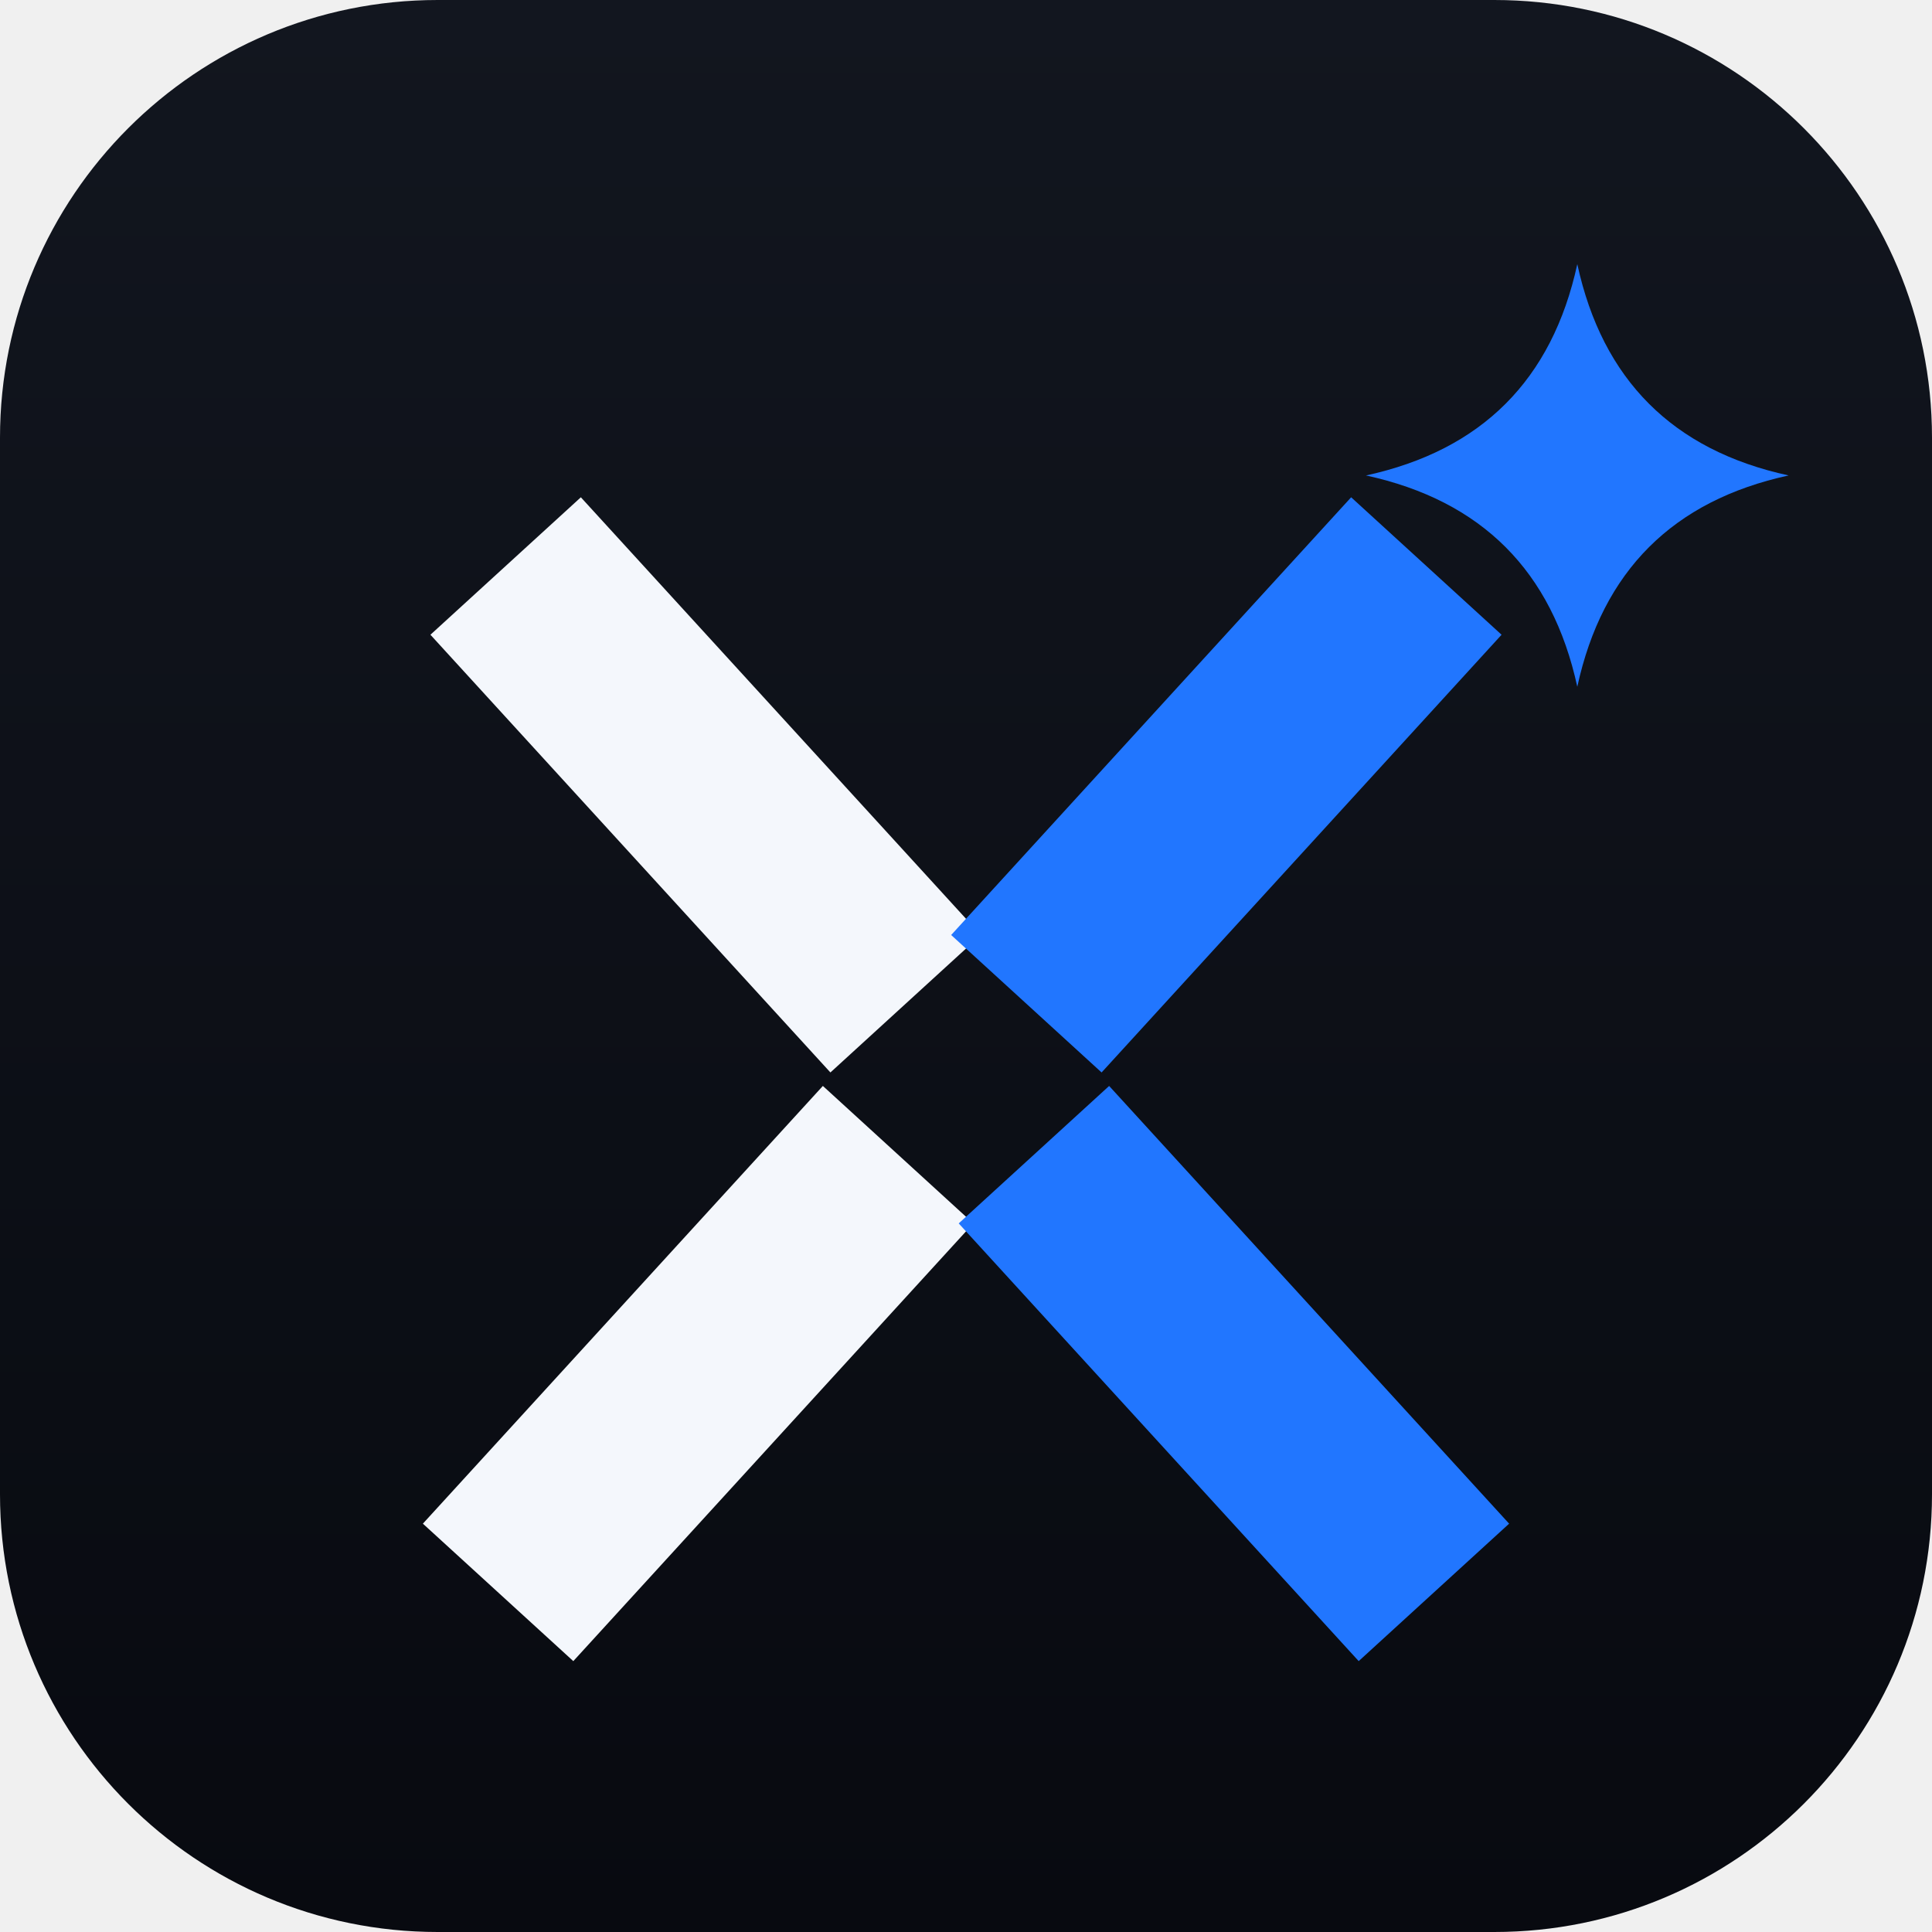
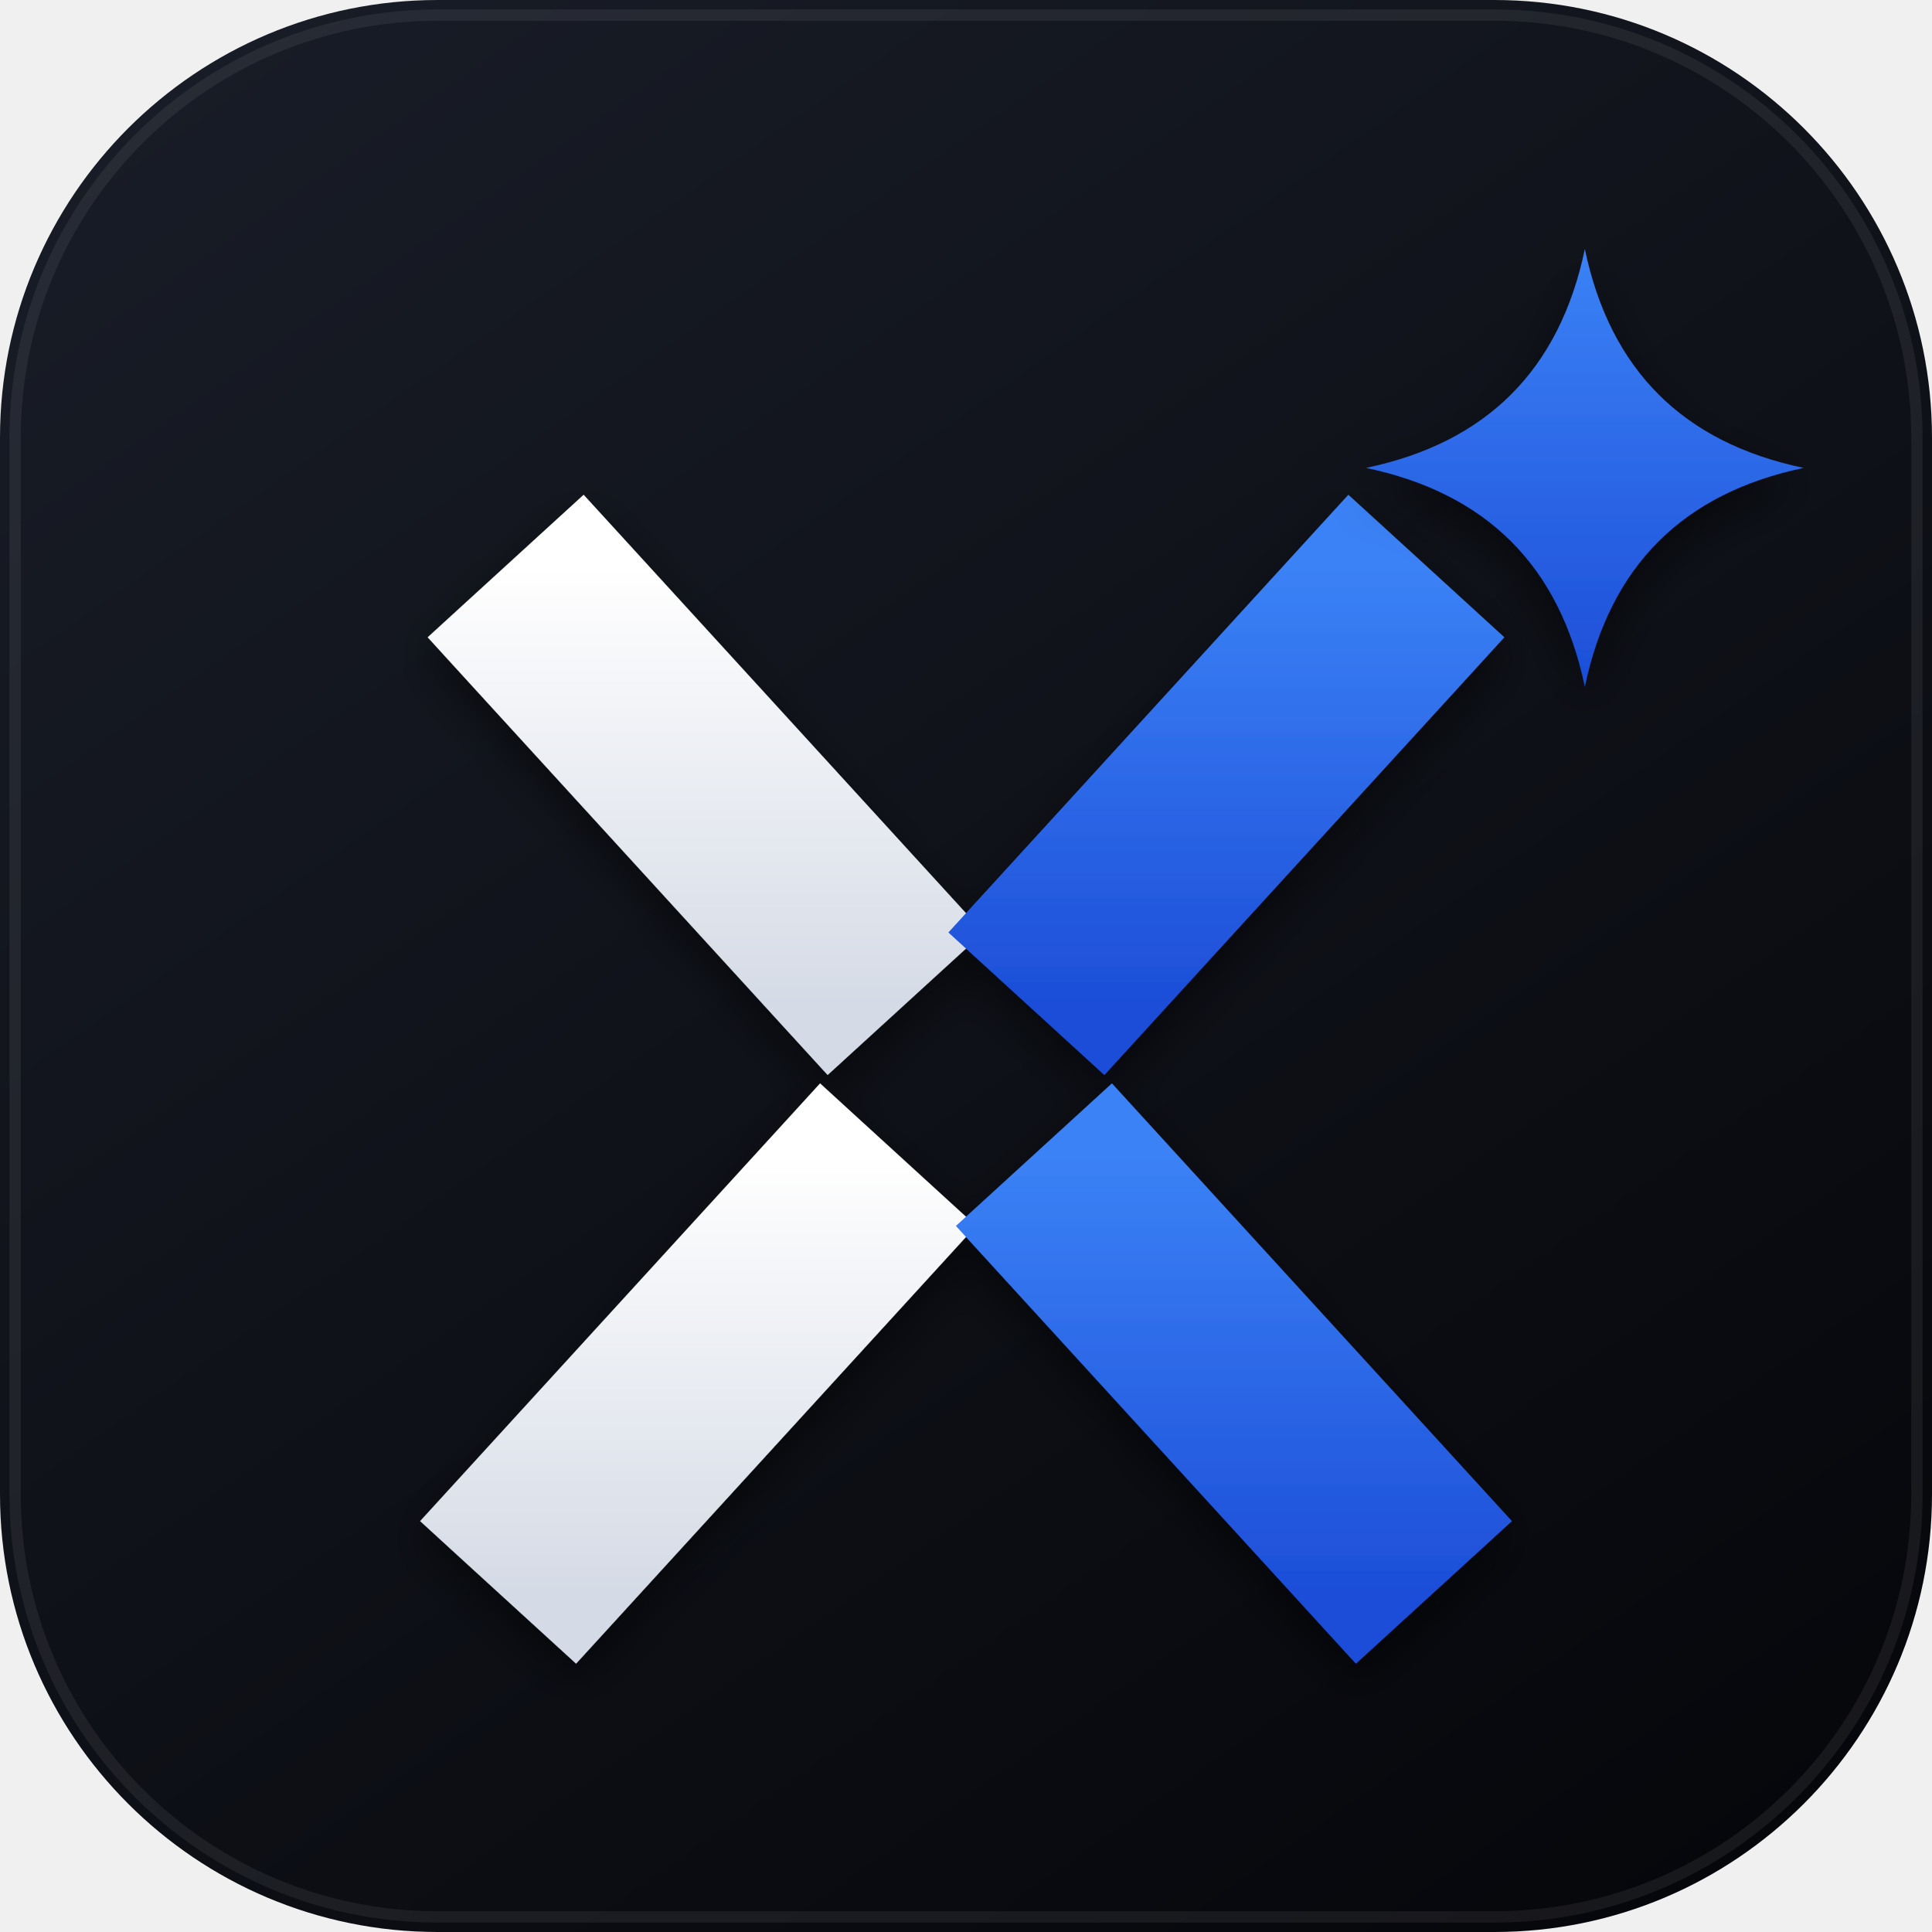
<svg xmlns="http://www.w3.org/2000/svg" viewBox="0 0 512 512" role="img" aria-label="X Star Software">
  <defs>
-     <linearGradient id="xsBg" x1="0" y1="0" x2="0" y2="1">
-       <stop offset="0" stop-color="#12161F" />
-       <stop offset="1" stop-color="#080A10" />
+     <linearGradient id="xsBg" x1="0.15" y1="0" x2="0.85" y2="1">
+       <stop offset="0" stop-color="#181C26" />
+       <stop offset="1" stop-color="#06070B" />
    </linearGradient>
+     <linearGradient id="xsBlue" x1="0" y1="0" x2="0" y2="1" gradientUnits="objectBoundingBox">
+       <stop offset="0" stop-color="#3B82F6" />
+       <stop offset="1" stop-color="#1D4ED8" />
+     </linearGradient>
+     <linearGradient id="xsWhite" x1="0" y1="0" x2="0" y2="1" gradientUnits="objectBoundingBox">
+       <stop offset="0" stop-color="#FFFFFF" />
+       <stop offset="1" stop-color="#D5DBE6" />
+     </linearGradient>
+     <filter id="xsShadow" x="-20%" y="-20%" width="140%" height="140%">
+       <feDropShadow dx="0" dy="5" stdDeviation="6" flood-color="#000000" flood-opacity="0.55" />
+     </filter>
  </defs>
  <rect width="512" height="512" rx="116" fill="url(#xsBg)" />
-   <g stroke-linecap="butt" stroke-width="54" fill="none">
-     <line x1="134" y1="150" x2="240" y2="266" stroke="#F4F7FC" />
-     <line x1="238" y1="306" x2="132" y2="422" stroke="#F4F7FC" />
-     <line x1="378" y1="150" x2="272" y2="266" stroke="#2176FF" />
-     <line x1="274" y1="306" x2="380" y2="422" stroke="#2176FF" />
+   <rect x="4" y="4" width="504" height="504" rx="112" fill="none" stroke="#FFFFFF" stroke-opacity="0.07" stroke-width="3" />
+   <g filter="url(#xsShadow)" stroke-linecap="butt" stroke-width="56" fill="none">
+     <line x1="134" y1="150" x2="240" y2="266" stroke="url(#xsWhite)" />
+     <line x1="238" y1="306" x2="132" y2="422" stroke="url(#xsWhite)" />
+     <line x1="378" y1="150" x2="272" y2="266" stroke="url(#xsBlue)" />
+     <line x1="274" y1="306" x2="380" y2="422" stroke="url(#xsBlue)" />
  </g>
-   <path d="M418 70 Q428 116 474 126 Q428 136 418 182 Q408 136 362 126 Q408 116 418 70 Z" fill="#2176FF" />
+   <path d="M420 66 Q430 114 478 124 Q430 134 420 182 Q410 134 362 124 Q410 114 420 66 Z" fill="url(#xsBlue)" filter="url(#xsShadow)" />
</svg>
